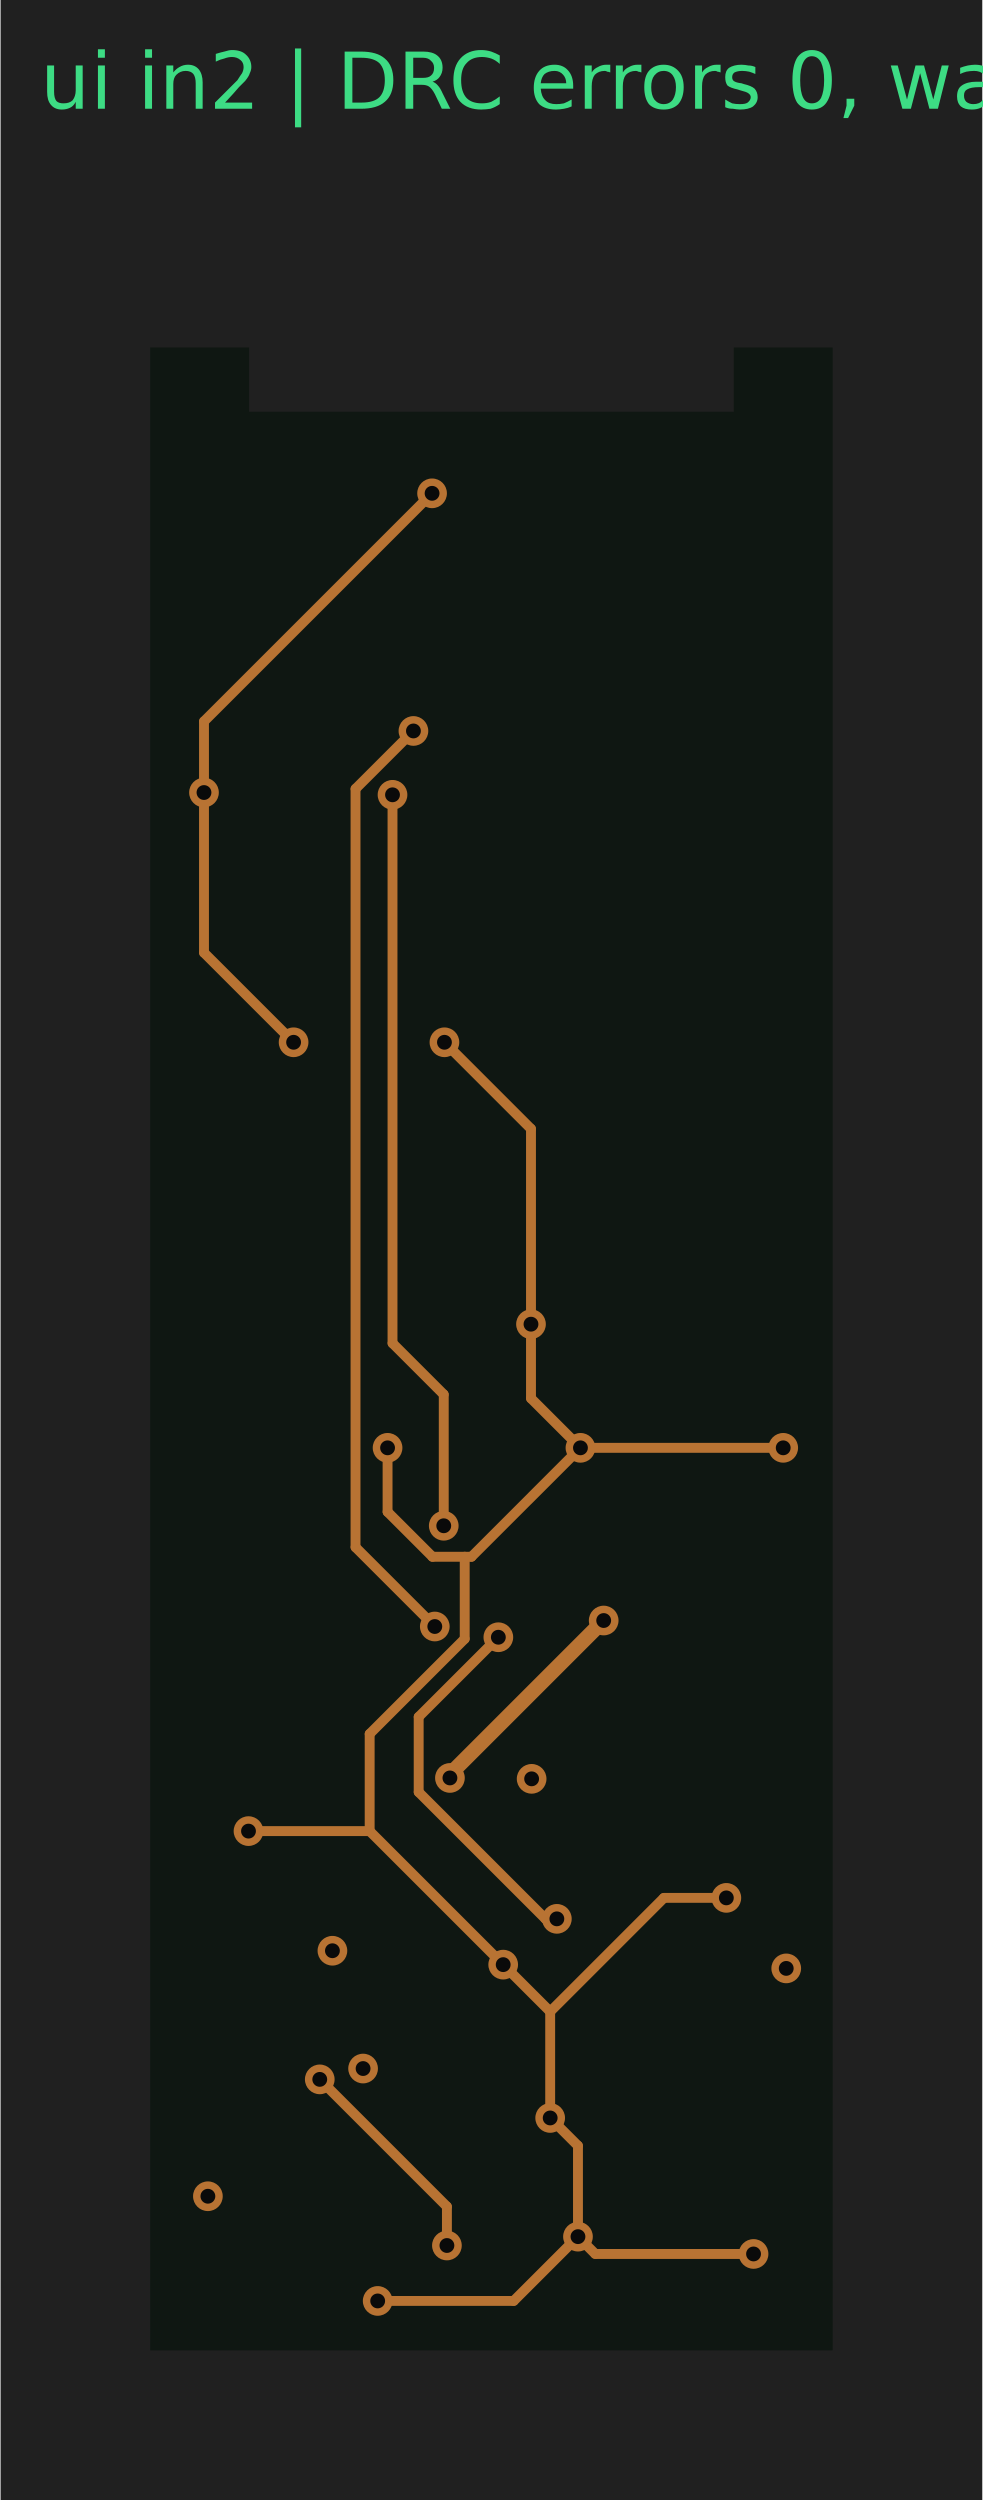
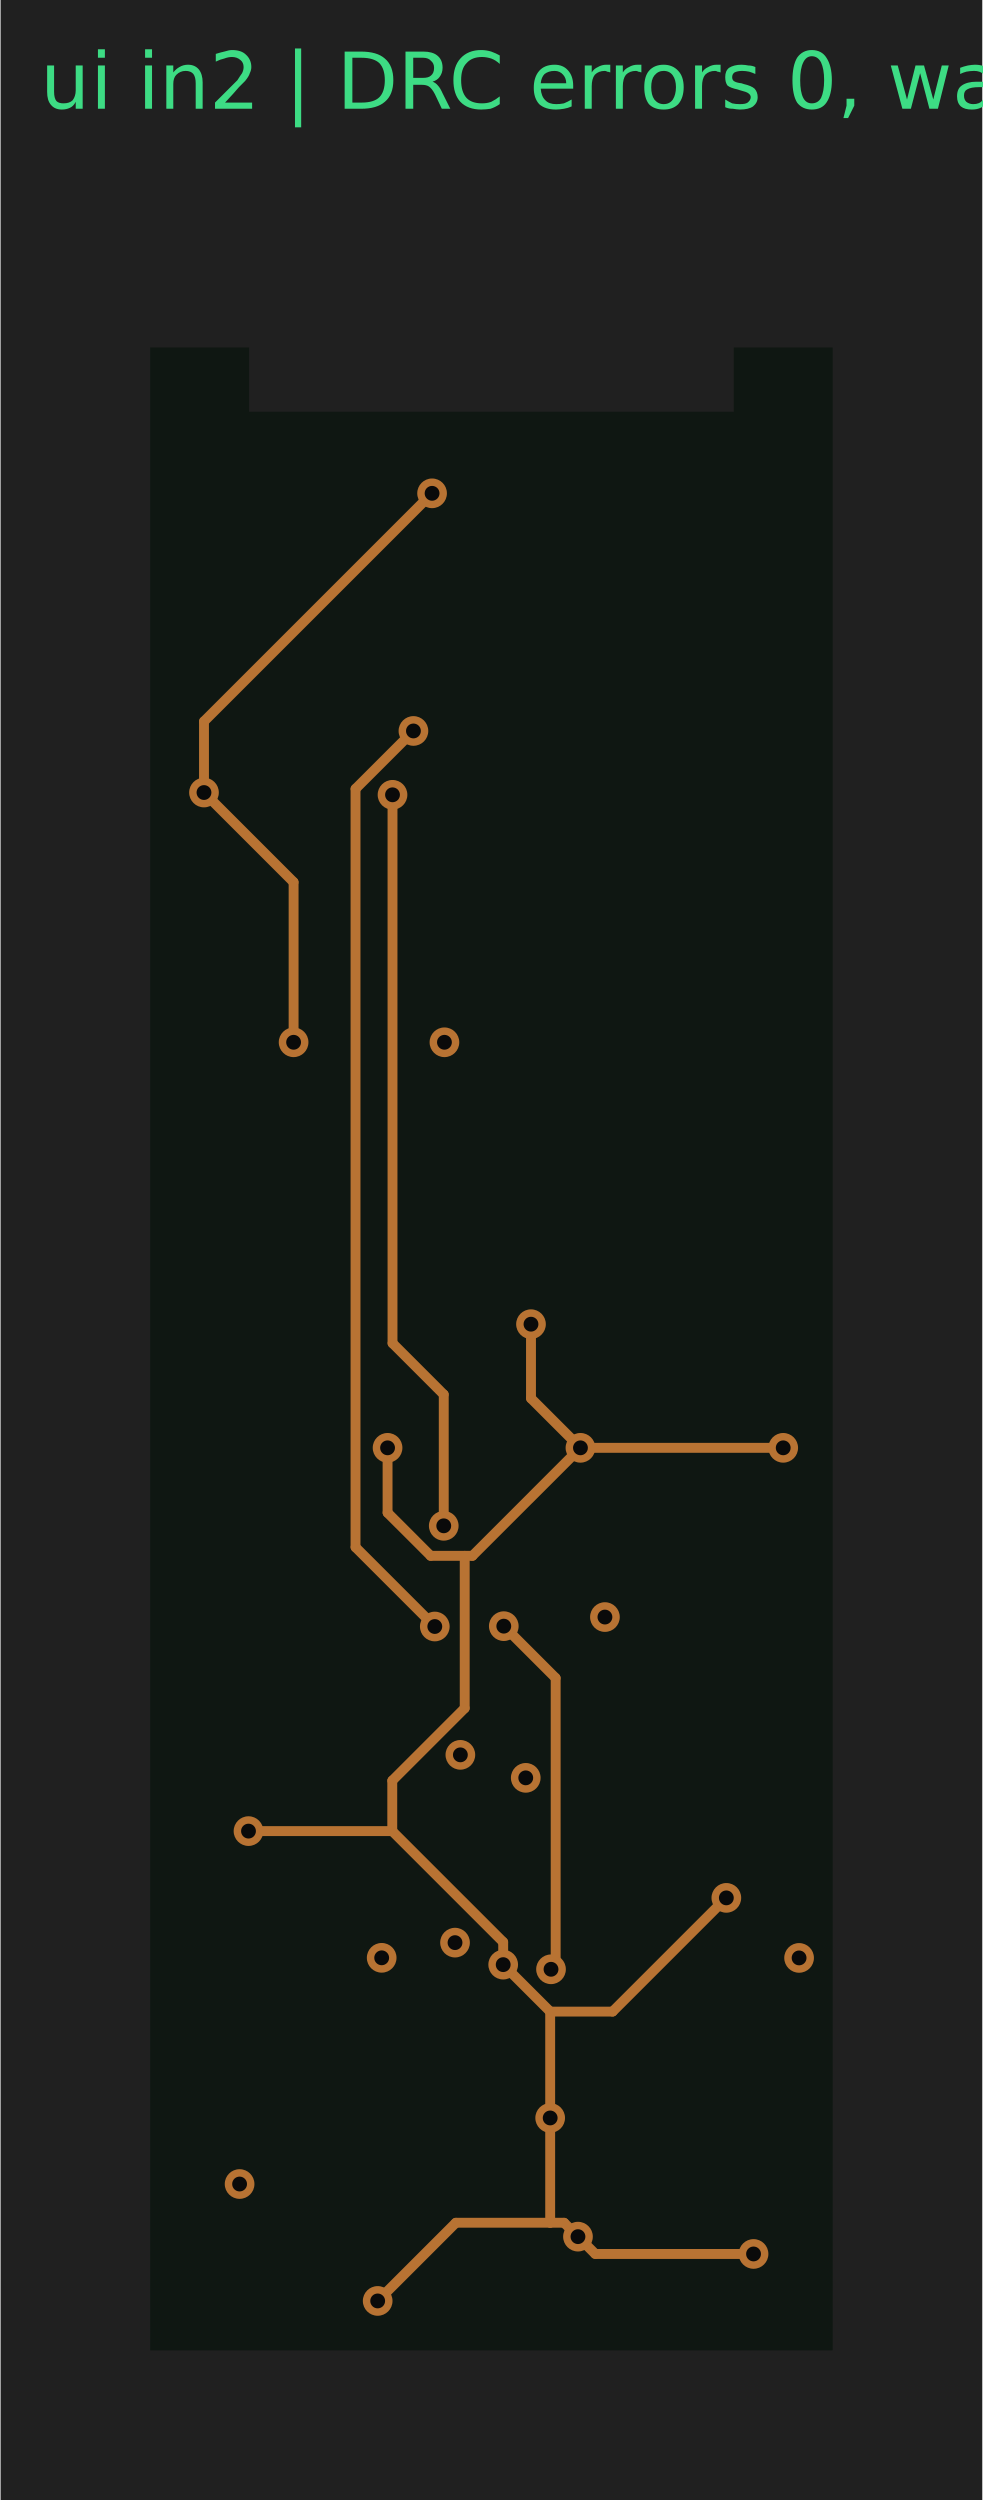
<svg xmlns="http://www.w3.org/2000/svg" width="44.7mm" height="113.7mm" viewBox="0 0 19.850 50.550">
  <rect width="100%" height="100%" fill="#202020" />
  <path d="M 5.025 8.325 L 14.825 8.325 L 14.825 7.025 L 16.825 7.025 L 16.825 47.525 L 3.025 47.525 L 3.025 7.025 L 5.025 7.025 Z" fill="#0f1712" fill-opacity="1.00" fill-rule="evenodd" />
-   <path d="M 10.395 46.427 L 10.431 46.442 L 10.458 46.469 L 10.473 46.505 L 10.473 46.545 L 10.458 46.581 L 10.431 46.608 L 10.395 46.623 L 10.375 46.625 L 7.625 46.625 L 7.605 46.623 L 7.569 46.608 L 7.542 46.581 L 7.527 46.545 L 7.527 46.505 L 7.542 46.469 L 7.569 46.442 L 7.605 46.427 L 7.625 46.425 L 10.375 46.425 Z" fill="#b87333" fill-opacity="1.00" fill-rule="evenodd" />
+   <path d="M 9.483 34.560 L 9.468 34.596 L 9.440 34.623 L 9.404 34.638 L 9.365 34.638 L 9.329 34.623 L 9.301 34.596 L 9.286 34.560 L 9.285 34.540 L 9.285 31.459 L 9.286 31.440 L 9.301 31.404 L 9.329 31.376 L 9.365 31.361 L 9.404 31.361 L 9.440 31.376 L 9.468 31.404 L 9.483 31.440 L 9.485 31.459 L 9.485 34.540 Z" fill="#b87333" fill-opacity="1.00" fill-rule="evenodd" />
+   <path d="M 10.246 39.213 L 10.261 39.249 L 10.261 39.288 L 10.246 39.324 L 10.219 39.351 L 10.183 39.366 L 10.143 39.366 L 10.107 39.351 L 10.092 39.339 L 7.849 37.096 L 7.837 37.081 L 7.822 37.045 L 7.822 37.005 L 7.837 36.969 L 7.864 36.942 L 7.900 36.927 L 7.939 36.927 L 7.975 36.942 L 7.990 36.954 L 10.234 39.198 Z" fill="#b87333" fill-opacity="1.00" fill-rule="evenodd" />
+   <path d="M 5.827 17.817 L 5.842 17.781 L 5.869 17.754 L 5.905 17.739 L 5.945 17.739 L 5.981 17.754 L 6.008 17.781 L 6.023 17.817 L 6.025 17.837 L 6.025 21.075 L 6.023 21.095 L 6.008 21.131 L 5.981 21.158 L 5.945 21.173 L 5.905 21.173 L 5.869 21.158 L 5.842 21.131 L 5.827 21.095 L 5.825 21.075 L 5.825 17.837 Z" fill="#b87333" fill-opacity="1.00" fill-rule="evenodd" />
+   <path d="M 11.015 40.655 L 11.030 40.619 L 11.057 40.592 L 11.093 40.577 L 11.133 40.577 L 11.169 40.592 L 11.196 40.619 L 11.211 40.655 L 11.213 40.675 L 11.213 42.825 L 11.211 42.845 L 11.196 42.881 L 11.169 42.908 L 11.133 42.923 L 11.093 42.923 L 11.057 42.908 L 11.030 42.881 L 11.015 42.845 L 11.013 42.825 L 11.013 40.675 Z" fill="#b87333" fill-opacity="1.00" fill-rule="evenodd" />
+   <path d="M 7.939 36.927 L 7.975 36.942 L 8.003 36.969 L 8.018 37.005 L 8.018 37.045 L 8.003 37.081 L 7.975 37.108 L 7.939 37.123 L 7.920 37.125 L 5.013 37.125 L 4.993 37.123 L 4.957 37.108 L 4.930 37.081 L 4.915 37.045 L 4.915 37.005 L 4.930 36.969 L 4.957 36.942 L 4.993 36.927 L 5.013 36.925 L 7.920 36.925 Z" fill="#b87333" fill-opacity="1.00" fill-rule="evenodd" />
+   <path d="M 12.395 40.577 L 12.431 40.592 L 12.458 40.619 L 12.473 40.655 L 12.473 40.695 L 12.458 40.731 L 12.431 40.758 L 12.395 40.773 L 12.375 40.775 L 11.113 40.775 L 11.093 40.773 L 11.057 40.758 L 11.030 40.731 L 11.015 40.695 L 11.015 40.655 L 11.030 40.619 L 11.057 40.592 L 11.093 40.577 L 11.113 40.575 L 12.375 40.575 Z" fill="#b87333" fill-opacity="1.00" fill-rule="evenodd" />
+   <path d="M 9.150 44.861 L 9.186 44.846 L 9.226 44.846 L 9.262 44.861 L 9.289 44.888 L 9.304 44.924 L 9.304 44.964 L 9.289 45.000 L 9.277 45.015 L 7.696 46.596 L 7.681 46.608 L 7.645 46.623 L 7.605 46.623 L 7.569 46.608 L 7.542 46.581 L 7.527 46.545 L 7.527 46.505 L 7.542 46.469 L 7.554 46.454 L 9.135 44.873 Z" fill="#b87333" fill-opacity="1.00" fill-rule="evenodd" />
+   <path d="M 8.669 9.892 L 8.705 9.877 L 8.745 9.877 L 8.781 9.892 L 8.808 9.919 L 8.823 9.955 L 8.823 9.995 L 8.808 10.031 L 8.796 10.046 L 4.184 14.658 L 4.169 14.670 L 4.133 14.685 L 4.093 14.685 L 4.057 14.670 L 4.030 14.643 L 4.015 14.607 L 4.015 14.567 L 4.030 14.531 L 4.042 14.516 L 8.654 9.904 Z" fill="#b87333" fill-opacity="1.00" fill-rule="evenodd" />
+   <path d="M 10.065 39.249 L 10.080 39.213 L 10.107 39.185 L 10.143 39.170 L 10.183 39.170 L 10.219 39.185 L 10.246 39.213 L 10.261 39.249 L 10.263 39.268 L 10.263 39.725 L 10.261 39.745 L 10.246 39.781 L 10.219 39.808 L 10.183 39.823 L 10.143 39.823 L 10.107 39.808 L 10.080 39.781 L 10.065 39.745 L 10.063 39.725 L 10.063 39.268 Z" fill="#b87333" fill-opacity="1.00" fill-rule="evenodd" />
+   <path d="M 11.414 44.846 L 11.450 44.861 L 11.477 44.888 L 11.492 44.924 L 11.492 44.964 L 11.477 45.000 L 11.450 45.027 L 11.414 45.042 L 11.394 45.044 L 11.113 45.044 L 11.093 45.042 L 11.057 45.027 L 11.030 45.000 L 11.015 44.964 L 11.015 44.924 L 11.030 44.888 L 11.057 44.861 L 11.093 44.846 L 11.113 44.844 L 11.394 44.844 Z" fill="#b87333" fill-opacity="1.00" fill-rule="evenodd" />
+   <path d="M 9.329 34.457 L 9.365 34.442 L 9.404 34.442 L 9.440 34.457 L 9.468 34.484 L 9.483 34.520 L 9.483 34.560 L 9.468 34.596 L 9.455 34.611 L 7.990 36.076 L 7.975 36.088 L 7.939 36.103 L 7.900 36.103 L 7.864 36.088 L 7.837 36.060 L 7.822 36.024 L 7.822 35.985 L 7.837 35.949 L 7.849 35.934 L 9.314 34.469 Z" fill="#b87333" fill-opacity="1.00" fill-rule="evenodd" />
+   <path d="M 11.015 42.805 L 11.030 42.769 L 11.057 42.742 L 11.093 42.727 L 11.133 42.727 L 11.169 42.742 L 11.196 42.769 L 11.211 42.805 L 11.213 42.825 L 11.213 44.944 L 11.211 44.964 L 11.196 45.000 L 11.169 45.027 L 11.133 45.042 L 11.093 45.042 L 11.057 45.027 L 11.030 45.000 L 11.015 44.964 L 11.013 44.944 L 11.013 42.825 Z" fill="#b87333" fill-opacity="1.00" fill-rule="evenodd" />
+   <path d="M 11.133 44.846 L 11.169 44.861 L 11.196 44.888 L 11.211 44.924 L 11.211 44.964 L 11.196 45.000 L 11.169 45.027 L 11.133 45.042 L 11.113 45.044 L 9.206 45.044 L 9.186 45.042 L 9.150 45.027 L 9.123 45.000 L 9.108 44.964 L 9.108 44.924 L 9.123 44.888 L 9.150 44.861 L 9.186 44.846 L 9.206 44.844 L 11.113 44.844 Z" fill="#b87333" fill-opacity="1.00" fill-rule="evenodd" />
+   <path d="M 11.669 29.192 L 11.705 29.177 L 11.745 29.177 L 11.781 29.192 L 11.808 29.219 L 11.823 29.255 L 11.823 29.295 L 11.808 29.331 L 11.796 29.346 L 9.611 31.530 L 9.596 31.543 L 9.560 31.558 L 9.521 31.558 L 9.485 31.543 L 9.457 31.515 L 9.442 31.479 L 9.442 31.440 L 9.457 31.404 L 9.470 31.389 L 11.654 29.204 Z" fill="#b87333" fill-opacity="1.00" fill-rule="evenodd" />
+   <path d="M 15.845 29.177 L 15.881 29.192 L 15.908 29.219 L 15.923 29.255 L 15.923 29.295 L 15.908 29.331 L 15.881 29.358 L 15.845 29.373 L 15.825 29.375 L 11.725 29.375 L 11.705 29.373 L 11.669 29.358 L 11.642 29.331 L 11.627 29.295 L 11.627 29.255 L 11.642 29.219 L 11.669 29.192 L 11.705 29.177 L 11.725 29.175 L 15.825 29.175 Z" fill="#b87333" fill-opacity="1.00" fill-rule="evenodd" />
+   <path d="M 11.758 45.169 L 11.773 45.205 L 11.773 45.245 L 11.758 45.281 L 11.731 45.308 L 11.695 45.323 L 11.655 45.323 L 11.619 45.308 L 11.604 45.296 L 11.323 45.015 L 11.311 45.000 L 11.296 44.964 L 11.296 44.924 L 11.311 44.888 L 11.338 44.861 L 11.374 44.846 L 11.414 44.846 L 11.450 44.861 L 11.465 44.873 L 11.746 45.154 Z" fill="#b87333" fill-opacity="1.00" fill-rule="evenodd" />
+   <path d="M 14.619 38.292 L 14.655 38.277 L 14.695 38.277 L 14.731 38.292 L 14.758 38.319 L 14.773 38.355 L 14.773 38.395 L 14.758 38.431 L 14.746 38.446 L 12.446 40.746 L 12.431 40.758 L 12.395 40.773 L 12.355 40.773 L 12.319 40.758 L 12.292 40.731 L 12.277 40.695 L 12.277 40.655 L 12.292 40.619 L 12.304 40.604 L 14.604 38.304 Z" fill="#b87333" fill-opacity="1.00" fill-rule="evenodd" />
+   <path d="M 8.780 31.404 L 8.795 31.440 L 8.795 31.479 L 8.780 31.515 L 8.752 31.543 L 8.716 31.558 L 8.677 31.558 L 8.641 31.543 L 8.626 31.530 L 7.754 30.659 L 7.742 30.643 L 7.727 30.607 L 7.727 30.568 L 7.742 30.532 L 7.769 30.505 L 7.805 30.490 L 7.845 30.490 L 7.881 30.505 L 7.896 30.517 L 8.767 31.389 Z" fill="#b87333" fill-opacity="1.00" fill-rule="evenodd" />
+   <path d="M 6.008 17.781 L 6.023 17.817 L 6.023 17.857 L 6.008 17.893 L 5.981 17.920 L 5.945 17.935 L 5.905 17.935 L 5.869 17.920 L 5.854 17.908 L 4.042 16.096 L 4.030 16.081 L 4.015 16.045 L 4.015 16.005 L 4.030 15.969 L 4.057 15.942 L 4.093 15.927 L 4.133 15.927 L 4.169 15.942 L 4.184 15.954 L 5.996 17.766 Z" fill="#b87333" fill-opacity="1.00" fill-rule="evenodd" />
+   <path d="M 9.404 31.361 L 9.440 31.376 L 9.468 31.404 L 9.483 31.440 L 9.483 31.479 L 9.468 31.515 L 9.440 31.543 L 9.404 31.558 L 9.384 31.559 L 8.697 31.559 L 8.677 31.558 L 8.641 31.543 L 8.614 31.515 L 8.599 31.479 L 8.599 31.440 L 8.614 31.404 L 8.641 31.376 L 8.677 31.361 L 8.697 31.359 L 9.384 31.359 Z" fill="#b87333" fill-opacity="1.00" fill-rule="evenodd" />
+   <path d="M 4.211 16.045 L 4.196 16.081 L 4.169 16.108 L 4.133 16.123 L 4.093 16.123 L 4.057 16.108 L 4.030 16.081 L 4.015 16.045 L 4.013 16.025 L 4.013 14.587 L 4.015 14.567 L 4.030 14.531 L 4.057 14.504 L 4.093 14.489 L 4.133 14.489 L 4.169 14.504 L 4.196 14.531 L 4.211 14.567 L 4.213 14.587 L 4.213 16.025 Z" fill="#b87333" fill-opacity="1.00" fill-rule="evenodd" />
+   <path d="M 7.923 30.607 L 7.908 30.643 L 7.881 30.671 L 7.845 30.686 L 7.805 30.686 L 7.769 30.671 L 7.742 30.643 L 7.727 30.607 L 7.725 30.588 L 7.725 29.275 L 7.727 29.255 L 7.742 29.219 L 7.769 29.192 L 7.805 29.177 L 7.845 29.177 L 7.881 29.192 L 7.908 29.219 L 7.923 29.255 L 7.925 29.275 L 7.925 30.588 Z" fill="#b87333" fill-opacity="1.00" fill-rule="evenodd" />
+   <path d="M 11.196 40.619 L 11.211 40.655 L 11.211 40.695 L 11.196 40.731 L 11.169 40.758 L 11.133 40.773 L 11.093 40.773 L 11.057 40.758 L 11.042 40.746 L 10.092 39.796 L 10.080 39.781 L 10.065 39.745 L 10.065 39.705 L 10.080 39.669 L 10.107 39.642 L 10.143 39.627 L 10.183 39.627 L 10.219 39.642 L 10.234 39.654 L 11.184 40.604 Z" fill="#b87333" fill-opacity="1.00" fill-rule="evenodd" />
+   <path d="M 15.245 45.477 L 15.281 45.492 L 15.308 45.519 L 15.323 45.555 L 15.323 45.595 L 15.308 45.631 L 15.281 45.658 L 15.245 45.673 L 15.225 45.675 L 12.025 45.675 L 12.005 45.673 L 11.969 45.658 L 11.942 45.631 L 11.927 45.595 L 11.927 45.555 L 11.942 45.519 L 11.969 45.492 L 12.005 45.477 L 12.025 45.475 L 15.225 45.475 Z" fill="#b87333" fill-opacity="1.00" fill-rule="evenodd" />
+   <path d="M 10.627 26.755 L 10.642 26.719 L 10.669 26.692 L 10.705 26.677 L 10.745 26.677 L 10.781 26.692 L 10.808 26.719 L 10.823 26.755 L 10.825 26.775 L 10.825 28.275 L 10.823 28.295 L 10.808 28.331 L 10.781 28.358 L 10.745 28.373 L 10.705 28.373 L 10.669 28.358 L 10.642 28.331 L 10.627 28.295 L 10.625 28.275 L 10.625 26.775 Z" fill="#b87333" fill-opacity="1.00" fill-rule="evenodd" />
  <path d="M 11.808 29.219 L 11.823 29.255 L 11.823 29.295 L 11.808 29.331 L 11.781 29.358 L 11.745 29.373 L 11.705 29.373 L 11.669 29.358 L 11.654 29.346 L 10.654 28.346 L 10.642 28.331 L 10.627 28.295 L 10.627 28.255 L 10.642 28.219 L 10.669 28.192 L 10.705 28.177 L 10.745 28.177 L 10.781 28.192 L 10.796 28.204 L 11.796 29.204 Z" fill="#b87333" fill-opacity="1.00" fill-rule="evenodd" />
-   <path d="M 10.823 26.795 L 10.808 26.831 L 10.781 26.858 L 10.745 26.873 L 10.705 26.873 L 10.669 26.858 L 10.642 26.831 L 10.627 26.795 L 10.625 26.775 L 10.625 22.825 L 10.627 22.805 L 10.642 22.769 L 10.669 22.742 L 10.705 22.727 L 10.745 22.727 L 10.781 22.742 L 10.808 22.769 L 10.823 22.805 L 10.825 22.825 L 10.825 26.775 Z" fill="#b87333" fill-opacity="1.00" fill-rule="evenodd" />
-   <path d="M 11.619 45.142 L 11.655 45.127 L 11.695 45.127 L 11.731 45.142 L 11.758 45.169 L 11.773 45.205 L 11.773 45.245 L 11.758 45.281 L 11.746 45.296 L 10.446 46.596 L 10.431 46.608 L 10.395 46.623 L 10.355 46.623 L 10.319 46.608 L 10.292 46.581 L 10.277 46.545 L 10.277 46.505 L 10.292 46.469 L 10.304 46.454 L 11.604 45.154 Z" fill="#b87333" fill-opacity="1.00" fill-rule="evenodd" />
-   <path d="M 7.923 30.590 L 7.908 30.626 L 7.881 30.654 L 7.845 30.669 L 7.805 30.669 L 7.769 30.654 L 7.742 30.626 L 7.727 30.590 L 7.725 30.570 L 7.725 29.275 L 7.727 29.255 L 7.742 29.219 L 7.769 29.192 L 7.805 29.177 L 7.845 29.177 L 7.881 29.192 L 7.908 29.219 L 7.923 29.255 L 7.925 29.275 L 7.925 30.570 Z" fill="#b87333" fill-opacity="1.00" fill-rule="evenodd" />
-   <path d="M 15.845 29.177 L 15.881 29.192 L 15.908 29.219 L 15.923 29.255 L 15.923 29.295 L 15.908 29.331 L 15.881 29.358 L 15.845 29.373 L 15.825 29.375 L 11.725 29.375 L 11.705 29.373 L 11.669 29.358 L 11.642 29.331 L 11.627 29.295 L 11.627 29.255 L 11.642 29.219 L 11.669 29.192 L 11.705 29.177 L 11.725 29.175 L 15.825 29.175 Z" fill="#b87333" fill-opacity="1.00" fill-rule="evenodd" />
-   <path d="M 10.808 22.769 L 10.823 22.805 L 10.823 22.845 L 10.808 22.881 L 10.781 22.908 L 10.745 22.923 L 10.705 22.923 L 10.669 22.908 L 10.654 22.896 L 8.904 21.146 L 8.892 21.131 L 8.877 21.095 L 8.877 21.055 L 8.892 21.019 L 8.919 20.992 L 8.955 20.977 L 8.995 20.977 L 9.031 20.992 L 9.046 21.004 L 10.796 22.754 Z" fill="#b87333" fill-opacity="1.00" fill-rule="evenodd" />
-   <path d="M 7.483 36.927 L 7.519 36.942 L 7.546 36.969 L 7.561 37.005 L 7.561 37.045 L 7.546 37.081 L 7.519 37.108 L 7.483 37.123 L 7.463 37.125 L 5.013 37.125 L 4.993 37.123 L 4.957 37.108 L 4.930 37.081 L 4.915 37.045 L 4.915 37.005 L 4.930 36.969 L 4.957 36.942 L 4.993 36.927 L 5.013 36.925 L 7.463 36.925 Z" fill="#b87333" fill-opacity="1.00" fill-rule="evenodd" />
-   <path d="M 7.365 35.040 L 7.380 35.004 L 7.407 34.977 L 7.443 34.962 L 7.483 34.962 L 7.519 34.977 L 7.546 35.004 L 7.561 35.040 L 7.563 35.060 L 7.563 37.025 L 7.561 37.045 L 7.546 37.081 L 7.519 37.108 L 7.483 37.123 L 7.443 37.123 L 7.407 37.108 L 7.380 37.081 L 7.365 37.045 L 7.363 37.025 L 7.363 35.060 Z" fill="#b87333" fill-opacity="1.00" fill-rule="evenodd" />
-   <path d="M 11.211 42.845 L 11.196 42.881 L 11.169 42.908 L 11.133 42.923 L 11.093 42.923 L 11.057 42.908 L 11.030 42.881 L 11.015 42.845 L 11.013 42.825 L 11.013 40.675 L 11.015 40.655 L 11.030 40.619 L 11.057 40.592 L 11.093 40.577 L 11.133 40.577 L 11.169 40.592 L 11.196 40.619 L 11.211 40.655 L 11.213 40.675 L 11.213 42.825 Z" fill="#b87333" fill-opacity="1.00" fill-rule="evenodd" />
-   <path d="M 13.357 38.292 L 13.393 38.277 L 13.433 38.277 L 13.469 38.292 L 13.496 38.319 L 13.511 38.355 L 13.511 38.395 L 13.496 38.431 L 13.484 38.446 L 11.184 40.746 L 11.169 40.758 L 11.133 40.773 L 11.093 40.773 L 11.057 40.758 L 11.030 40.731 L 11.015 40.695 L 11.015 40.655 L 11.030 40.619 L 11.042 40.604 L 13.342 38.304 Z" fill="#b87333" fill-opacity="1.00" fill-rule="evenodd" />
-   <path d="M 10.246 39.669 L 10.261 39.705 L 10.261 39.745 L 10.246 39.781 L 10.219 39.808 L 10.183 39.823 L 10.143 39.823 L 10.107 39.808 L 10.092 39.796 L 7.392 37.096 L 7.380 37.081 L 7.365 37.045 L 7.365 37.005 L 7.380 36.969 L 7.407 36.942 L 7.443 36.927 L 7.483 36.927 L 7.519 36.942 L 7.534 36.954 L 10.234 39.654 Z" fill="#b87333" fill-opacity="1.00" fill-rule="evenodd" />
-   <path d="M 9.404 31.380 L 9.440 31.395 L 9.468 31.423 L 9.483 31.459 L 9.483 31.498 L 9.468 31.534 L 9.440 31.562 L 9.404 31.577 L 9.384 31.578 L 8.733 31.578 L 8.713 31.577 L 8.677 31.562 L 8.650 31.534 L 8.635 31.498 L 8.635 31.459 L 8.650 31.423 L 8.677 31.395 L 8.713 31.380 L 8.733 31.378 L 9.384 31.378 Z" fill="#b87333" fill-opacity="1.00" fill-rule="evenodd" />
-   <path d="M 11.758 43.331 L 11.773 43.367 L 11.773 43.407 L 11.758 43.443 L 11.731 43.470 L 11.695 43.485 L 11.655 43.485 L 11.619 43.470 L 11.604 43.458 L 11.042 42.896 L 11.030 42.881 L 11.015 42.845 L 11.015 42.805 L 11.030 42.769 L 11.057 42.742 L 11.093 42.727 L 11.133 42.727 L 11.169 42.742 L 11.184 42.754 L 11.746 43.316 Z" fill="#b87333" fill-opacity="1.00" fill-rule="evenodd" />
  <path d="M 12.108 45.519 L 12.123 45.555 L 12.123 45.595 L 12.108 45.631 L 12.081 45.658 L 12.045 45.673 L 12.005 45.673 L 11.969 45.658 L 11.954 45.646 L 11.604 45.296 L 11.592 45.281 L 11.577 45.245 L 11.577 45.205 L 11.592 45.169 L 11.619 45.142 L 11.655 45.127 L 11.695 45.127 L 11.731 45.142 L 11.746 45.154 L 12.096 45.504 Z" fill="#b87333" fill-opacity="1.00" fill-rule="evenodd" />
-   <path d="M 11.773 45.245 L 11.758 45.281 L 11.731 45.308 L 11.695 45.323 L 11.655 45.323 L 11.619 45.308 L 11.592 45.281 L 11.577 45.245 L 11.575 45.225 L 11.575 43.387 L 11.577 43.367 L 11.592 43.331 L 11.619 43.304 L 11.655 43.289 L 11.695 43.289 L 11.731 43.304 L 11.758 43.331 L 11.773 43.367 L 11.775 43.387 L 11.775 45.225 Z" fill="#b87333" fill-opacity="1.00" fill-rule="evenodd" />
-   <path d="M 15.245 45.477 L 15.281 45.492 L 15.308 45.519 L 15.323 45.555 L 15.323 45.595 L 15.308 45.631 L 15.281 45.658 L 15.245 45.673 L 15.225 45.675 L 12.025 45.675 L 12.005 45.673 L 11.969 45.658 L 11.942 45.631 L 11.927 45.595 L 11.927 45.555 L 11.942 45.519 L 11.969 45.492 L 12.005 45.477 L 12.025 45.475 L 15.225 45.475 Z" fill="#b87333" fill-opacity="1.00" fill-rule="evenodd" />
-   <path d="M 11.196 40.619 L 11.211 40.655 L 11.211 40.695 L 11.196 40.731 L 11.169 40.758 L 11.133 40.773 L 11.093 40.773 L 11.057 40.758 L 11.042 40.746 L 10.092 39.796 L 10.080 39.781 L 10.065 39.745 L 10.065 39.705 L 10.080 39.669 L 10.107 39.642 L 10.143 39.627 L 10.183 39.627 L 10.219 39.642 L 10.234 39.654 L 11.184 40.604 Z" fill="#b87333" fill-opacity="1.00" fill-rule="evenodd" />
-   <path d="M 6.008 21.019 L 6.023 21.055 L 6.023 21.095 L 6.008 21.131 L 5.981 21.158 L 5.945 21.173 L 5.905 21.173 L 5.869 21.158 L 5.854 21.146 L 4.042 19.334 L 4.030 19.319 L 4.015 19.283 L 4.015 19.243 L 4.030 19.207 L 4.057 19.180 L 4.093 19.165 L 4.133 19.165 L 4.169 19.180 L 4.184 19.192 L 5.996 21.004 Z" fill="#b87333" fill-opacity="1.00" fill-rule="evenodd" />
-   <path d="M 11.669 29.192 L 11.705 29.177 L 11.745 29.177 L 11.781 29.192 L 11.808 29.219 L 11.823 29.255 L 11.823 29.295 L 11.808 29.331 L 11.796 29.346 L 9.592 31.549 L 9.577 31.562 L 9.541 31.577 L 9.502 31.577 L 9.466 31.562 L 9.438 31.534 L 9.423 31.498 L 9.423 31.459 L 9.438 31.423 L 9.451 31.408 L 11.654 29.204 Z" fill="#b87333" fill-opacity="1.00" fill-rule="evenodd" />
-   <path d="M 9.286 31.459 L 9.301 31.423 L 9.329 31.395 L 9.365 31.380 L 9.404 31.380 L 9.440 31.395 L 9.468 31.423 L 9.483 31.459 L 9.485 31.478 L 9.485 33.138 L 9.483 33.158 L 9.468 33.194 L 9.440 33.221 L 9.404 33.236 L 9.365 33.236 L 9.329 33.221 L 9.301 33.194 L 9.286 33.158 L 9.285 33.138 L 9.285 31.478 Z" fill="#b87333" fill-opacity="1.00" fill-rule="evenodd" />
-   <path d="M 10.627 26.755 L 10.642 26.719 L 10.669 26.692 L 10.705 26.677 L 10.745 26.677 L 10.781 26.692 L 10.808 26.719 L 10.823 26.755 L 10.825 26.775 L 10.825 28.275 L 10.823 28.295 L 10.808 28.331 L 10.781 28.358 L 10.745 28.373 L 10.705 28.373 L 10.669 28.358 L 10.642 28.331 L 10.627 28.295 L 10.625 28.275 L 10.625 26.775 Z" fill="#b87333" fill-opacity="1.00" fill-rule="evenodd" />
-   <path d="M 4.211 16.045 L 4.196 16.081 L 4.169 16.108 L 4.133 16.123 L 4.093 16.123 L 4.057 16.108 L 4.030 16.081 L 4.015 16.045 L 4.013 16.025 L 4.013 14.587 L 4.015 14.567 L 4.030 14.531 L 4.057 14.504 L 4.093 14.489 L 4.133 14.489 L 4.169 14.504 L 4.196 14.531 L 4.211 14.567 L 4.213 14.587 L 4.213 16.025 Z" fill="#b87333" fill-opacity="1.00" fill-rule="evenodd" />
-   <path d="M 14.695 38.277 L 14.731 38.292 L 14.758 38.319 L 14.773 38.355 L 14.773 38.395 L 14.758 38.431 L 14.731 38.458 L 14.695 38.473 L 14.675 38.475 L 13.413 38.475 L 13.393 38.473 L 13.357 38.458 L 13.330 38.431 L 13.315 38.395 L 13.315 38.355 L 13.330 38.319 L 13.357 38.292 L 13.393 38.277 L 13.413 38.275 L 14.675 38.275 Z" fill="#b87333" fill-opacity="1.00" fill-rule="evenodd" />
-   <path d="M 4.015 16.005 L 4.030 15.969 L 4.057 15.942 L 4.093 15.927 L 4.133 15.927 L 4.169 15.942 L 4.196 15.969 L 4.211 16.005 L 4.213 16.025 L 4.213 19.263 L 4.211 19.283 L 4.196 19.319 L 4.169 19.346 L 4.133 19.361 L 4.093 19.361 L 4.057 19.346 L 4.030 19.319 L 4.015 19.283 L 4.013 19.263 L 4.013 16.025 Z" fill="#b87333" fill-opacity="1.00" fill-rule="evenodd" />
-   <path d="M 9.329 33.055 L 9.365 33.040 L 9.404 33.040 L 9.440 33.055 L 9.468 33.083 L 9.483 33.119 L 9.483 33.158 L 9.468 33.194 L 9.455 33.209 L 7.534 35.130 L 7.519 35.143 L 7.483 35.158 L 7.443 35.158 L 7.407 35.143 L 7.380 35.115 L 7.365 35.079 L 7.365 35.040 L 7.380 35.004 L 7.392 34.989 L 9.314 33.067 Z" fill="#b87333" fill-opacity="1.00" fill-rule="evenodd" />
-   <path d="M 8.669 9.892 L 8.705 9.877 L 8.745 9.877 L 8.781 9.892 L 8.808 9.919 L 8.823 9.955 L 8.823 9.995 L 8.808 10.031 L 8.796 10.046 L 4.184 14.658 L 4.169 14.670 L 4.133 14.685 L 4.093 14.685 L 4.057 14.670 L 4.030 14.643 L 4.015 14.607 L 4.015 14.567 L 4.030 14.531 L 4.042 14.516 L 8.654 9.904 Z" fill="#b87333" fill-opacity="1.00" fill-rule="evenodd" />
-   <path d="M 8.816 31.423 L 8.831 31.459 L 8.831 31.498 L 8.816 31.534 L 8.789 31.562 L 8.753 31.577 L 8.713 31.577 L 8.677 31.562 L 8.662 31.549 L 7.754 30.641 L 7.742 30.626 L 7.727 30.590 L 7.727 30.551 L 7.742 30.515 L 7.769 30.487 L 7.805 30.472 L 7.845 30.472 L 7.881 30.487 L 7.896 30.500 L 8.804 31.408 Z" fill="#b87333" fill-opacity="1.00" fill-rule="evenodd" />
-   <path d="M 9.541 31.380 L 9.577 31.395 L 9.605 31.423 L 9.620 31.459 L 9.620 31.498 L 9.605 31.534 L 9.577 31.562 L 9.541 31.577 L 9.521 31.578 L 9.384 31.578 L 9.365 31.577 L 9.329 31.562 L 9.301 31.534 L 9.286 31.498 L 9.286 31.459 L 9.301 31.423 L 9.329 31.395 L 9.365 31.380 L 9.384 31.378 L 9.521 31.378 Z" fill="#b87333" fill-opacity="1.00" fill-rule="evenodd" />
-   <path d="M 12.112 32.642 L 12.166 32.620 L 12.224 32.620 L 12.278 32.642 L 12.320 32.684 L 12.342 32.738 L 12.342 32.796 L 12.320 32.850 L 12.301 32.873 L 9.192 35.982 L 9.169 36.001 L 9.115 36.024 L 9.056 36.024 L 9.002 36.001 L 8.961 35.960 L 8.938 35.906 L 8.938 35.847 L 8.961 35.793 L 8.980 35.770 L 12.089 32.661 Z" fill="#b87333" fill-opacity="1.00" fill-rule="evenodd" />
-   <path d="M 9.233 35.979 L 9.210 36.033 L 9.169 36.075 L 9.115 36.097 L 9.056 36.097 L 9.002 36.075 L 8.961 36.033 L 8.938 35.979 L 8.936 35.950 L 8.936 35.876 L 8.938 35.847 L 8.961 35.793 L 9.002 35.752 L 9.056 35.729 L 9.115 35.729 L 9.169 35.752 L 9.210 35.793 L 9.233 35.847 L 9.236 35.876 L 9.236 35.950 Z" fill="#b87333" fill-opacity="1.00" fill-rule="evenodd" />
-   <path d="M 9.108 44.561 L 9.123 44.597 L 9.123 44.636 L 9.108 44.672 L 9.081 44.700 L 9.045 44.715 L 9.005 44.715 L 8.969 44.700 L 8.954 44.687 L 6.383 42.116 L 6.371 42.101 L 6.356 42.065 L 6.356 42.026 L 6.371 41.990 L 6.398 41.962 L 6.434 41.947 L 6.474 41.947 L 6.510 41.962 L 6.525 41.975 L 9.096 44.546 Z" fill="#b87333" fill-opacity="1.00" fill-rule="evenodd" />
-   <path d="M 8.927 44.597 L 8.942 44.561 L 8.969 44.533 L 9.005 44.518 L 9.045 44.518 L 9.081 44.533 L 9.108 44.561 L 9.123 44.597 L 9.125 44.617 L 9.125 45.404 L 9.123 45.424 L 9.108 45.460 L 9.081 45.487 L 9.045 45.502 L 9.005 45.502 L 8.969 45.487 L 8.942 45.460 L 8.927 45.424 L 8.925 45.404 L 8.925 44.617 Z" fill="#b87333" fill-opacity="1.00" fill-rule="evenodd" />
+   <path d="M 9.560 31.361 L 9.596 31.376 L 9.624 31.404 L 9.639 31.440 L 9.639 31.479 L 9.624 31.515 L 9.596 31.543 L 9.560 31.558 L 9.541 31.559 L 9.384 31.559 L 9.365 31.558 L 9.329 31.543 L 9.301 31.515 L 9.286 31.479 L 9.286 31.440 L 9.301 31.404 L 9.329 31.376 L 9.365 31.361 L 9.384 31.359 L 9.541 31.359 Z" fill="#b87333" fill-opacity="1.00" fill-rule="evenodd" />
+   <path d="M 8.018 37.045 L 8.003 37.081 L 7.975 37.108 L 7.939 37.123 L 7.900 37.123 L 7.864 37.108 L 7.837 37.081 L 7.822 37.045 L 7.820 37.025 L 7.820 36.005 L 7.822 35.985 L 7.837 35.949 L 7.864 35.922 L 7.900 35.907 L 7.939 35.907 L 7.975 35.922 L 8.003 35.949 L 8.018 35.985 L 8.020 36.005 L 8.020 37.025 Z" fill="#b87333" fill-opacity="1.00" fill-rule="evenodd" />
+   <path d="M 11.322 39.745 L 11.307 39.781 L 11.279 39.809 L 11.243 39.824 L 11.204 39.824 L 11.168 39.809 L 11.141 39.781 L 11.126 39.745 L 11.124 39.726 L 11.124 33.929 L 11.126 33.910 L 11.141 33.874 L 11.168 33.846 L 11.204 33.831 L 11.243 33.831 L 11.279 33.846 L 11.307 33.874 L 11.322 33.910 L 11.324 33.929 L 11.324 39.726 Z" fill="#b87333" fill-opacity="1.00" fill-rule="evenodd" />
+   <path d="M 11.307 33.874 L 11.322 33.910 L 11.322 33.949 L 11.307 33.985 L 11.279 34.013 L 11.243 34.027 L 11.204 34.027 L 11.168 34.013 L 11.153 34.000 L 10.104 32.951 L 10.092 32.936 L 10.077 32.900 L 10.077 32.861 L 10.092 32.825 L 10.119 32.798 L 10.155 32.783 L 10.195 32.783 L 10.231 32.798 L 10.246 32.810 L 11.294 33.859 Z" fill="#b87333" fill-opacity="1.00" fill-rule="evenodd" />
+   <path d="M 11.168 39.643 L 11.204 39.628 L 11.243 39.628 L 11.279 39.643 L 11.307 39.670 L 11.322 39.706 L 11.322 39.745 L 11.307 39.781 L 11.294 39.796 L 11.201 39.890 L 11.186 39.902 L 11.150 39.917 L 11.111 39.917 L 11.075 39.902 L 11.047 39.875 L 11.032 39.839 L 11.032 39.800 L 11.047 39.764 L 11.060 39.748 L 11.153 39.655 Z" fill="#b87333" fill-opacity="1.00" fill-rule="evenodd" />
+   <path d="M 7.079 15.931 L 7.094 15.895 L 7.121 15.867 L 7.157 15.852 L 7.196 15.852 L 7.232 15.867 L 7.260 15.895 L 7.275 15.931 L 7.277 15.950 L 7.277 31.285 L 7.275 31.304 L 7.260 31.340 L 7.232 31.368 L 7.196 31.383 L 7.157 31.383 L 7.121 31.368 L 7.094 31.340 L 7.079 31.304 L 7.077 31.285 L 7.077 15.950 Z" fill="#b87333" fill-opacity="1.00" fill-rule="evenodd" />
+   <path d="M 8.292 14.697 L 8.328 14.682 L 8.367 14.682 L 8.403 14.697 L 8.431 14.724 L 8.446 14.760 L 8.446 14.799 L 8.431 14.835 L 8.418 14.851 L 7.248 16.021 L 7.232 16.034 L 7.196 16.049 L 7.157 16.049 L 7.121 16.034 L 7.094 16.006 L 7.079 15.970 L 7.079 15.931 L 7.094 15.895 L 7.106 15.880 L 8.277 14.709 Z" fill="#b87333" fill-opacity="1.00" fill-rule="evenodd" />
  <path d="M 8.863 32.832 L 8.878 32.868 L 8.878 32.907 L 8.863 32.943 L 8.835 32.971 L 8.799 32.986 L 8.760 32.986 L 8.724 32.971 L 8.709 32.958 L 7.106 31.356 L 7.094 31.340 L 7.079 31.304 L 7.079 31.265 L 7.094 31.229 L 7.121 31.202 L 7.157 31.187 L 7.196 31.187 L 7.232 31.202 L 7.248 31.214 L 8.851 32.817 Z" fill="#b87333" fill-opacity="1.00" fill-rule="evenodd" />
-   <path d="M 8.292 14.697 L 8.328 14.682 L 8.367 14.682 L 8.403 14.697 L 8.431 14.724 L 8.446 14.760 L 8.446 14.799 L 8.431 14.835 L 8.418 14.851 L 7.248 16.021 L 7.232 16.034 L 7.196 16.049 L 7.157 16.049 L 7.121 16.034 L 7.094 16.006 L 7.079 15.970 L 7.079 15.931 L 7.094 15.895 L 7.106 15.880 L 8.277 14.709 Z" fill="#b87333" fill-opacity="1.00" fill-rule="evenodd" />
-   <path d="M 7.079 15.931 L 7.094 15.895 L 7.121 15.867 L 7.157 15.852 L 7.196 15.852 L 7.232 15.867 L 7.260 15.895 L 7.275 15.931 L 7.277 15.950 L 7.277 31.285 L 7.275 31.304 L 7.260 31.340 L 7.232 31.368 L 7.196 31.383 L 7.157 31.383 L 7.121 31.368 L 7.094 31.340 L 7.079 31.304 L 7.077 31.285 L 7.077 15.950 Z" fill="#b87333" fill-opacity="1.00" fill-rule="evenodd" />
+   <path d="M 8.863 28.176 L 8.878 28.140 L 8.905 28.113 L 8.941 28.098 L 8.980 28.098 L 9.016 28.113 L 9.044 28.140 L 9.059 28.176 L 9.061 28.196 L 9.061 30.852 L 9.059 30.871 L 9.044 30.907 L 9.016 30.935 L 8.980 30.950 L 8.941 30.950 L 8.905 30.935 L 8.878 30.907 L 8.863 30.871 L 8.861 30.852 L 8.861 28.196 Z" fill="#b87333" fill-opacity="1.00" fill-rule="evenodd" />
+   <path d="M 9.044 28.140 L 9.059 28.176 L 9.059 28.215 L 9.044 28.251 L 9.016 28.279 L 8.980 28.294 L 8.941 28.294 L 8.905 28.279 L 8.890 28.267 L 7.854 27.231 L 7.842 27.216 L 7.827 27.180 L 7.827 27.141 L 7.842 27.105 L 7.869 27.077 L 7.905 27.062 L 7.945 27.062 L 7.981 27.077 L 7.996 27.089 L 9.031 28.125 Z" fill="#b87333" fill-opacity="1.00" fill-rule="evenodd" />
  <path d="M 7.827 16.051 L 7.842 16.015 L 7.869 15.988 L 7.905 15.973 L 7.945 15.973 L 7.981 15.988 L 8.008 16.015 L 8.023 16.051 L 8.025 16.071 L 8.025 27.160 L 8.023 27.180 L 8.008 27.216 L 7.981 27.243 L 7.945 27.258 L 7.905 27.258 L 7.869 27.243 L 7.842 27.216 L 7.827 27.180 L 7.825 27.160 L 7.825 16.071 Z" fill="#b87333" fill-opacity="1.00" fill-rule="evenodd" />
-   <path d="M 9.044 28.141 L 9.059 28.177 L 9.059 28.216 L 9.044 28.252 L 9.017 28.279 L 8.981 28.294 L 8.941 28.294 L 8.905 28.279 L 8.890 28.267 L 7.854 27.231 L 7.842 27.216 L 7.827 27.180 L 7.827 27.141 L 7.842 27.105 L 7.869 27.077 L 7.905 27.062 L 7.945 27.062 L 7.981 27.077 L 7.996 27.089 L 9.032 28.125 Z" fill="#b87333" fill-opacity="1.00" fill-rule="evenodd" />
-   <path d="M 8.863 28.177 L 8.878 28.141 L 8.905 28.113 L 8.941 28.098 L 8.981 28.098 L 9.017 28.113 L 9.044 28.141 L 9.059 28.177 L 9.061 28.196 L 9.061 30.851 L 9.059 30.871 L 9.044 30.907 L 9.017 30.935 L 8.981 30.949 L 8.941 30.949 L 8.905 30.935 L 8.878 30.907 L 8.863 30.871 L 8.861 30.851 L 8.861 28.196 Z" fill="#b87333" fill-opacity="1.00" fill-rule="evenodd" />
-   <path d="M 8.356 34.696 L 8.370 34.660 L 8.398 34.633 L 8.434 34.618 L 8.473 34.618 L 8.509 34.633 L 8.537 34.660 L 8.552 34.696 L 8.554 34.716 L 8.554 36.236 L 8.552 36.255 L 8.537 36.291 L 8.509 36.319 L 8.473 36.334 L 8.434 36.334 L 8.398 36.319 L 8.370 36.291 L 8.356 36.255 L 8.354 36.236 L 8.354 34.716 Z" fill="#b87333" fill-opacity="1.00" fill-rule="evenodd" />
-   <path d="M 11.100 38.744 L 11.115 38.780 L 11.115 38.819 L 11.100 38.855 L 11.073 38.883 L 11.037 38.897 L 10.998 38.897 L 10.962 38.883 L 10.946 38.870 L 8.383 36.307 L 8.370 36.291 L 8.356 36.255 L 8.356 36.216 L 8.370 36.180 L 8.398 36.153 L 8.434 36.138 L 8.473 36.138 L 8.509 36.153 L 8.524 36.165 L 11.088 38.729 Z" fill="#b87333" fill-opacity="1.00" fill-rule="evenodd" />
-   <path d="M 10.009 33.022 L 10.045 33.007 L 10.084 33.007 L 10.120 33.022 L 10.148 33.049 L 10.163 33.085 L 10.163 33.124 L 10.148 33.160 L 10.135 33.176 L 8.524 34.786 L 8.509 34.799 L 8.473 34.814 L 8.434 34.814 L 8.398 34.799 L 8.370 34.771 L 8.356 34.735 L 8.356 34.696 L 8.370 34.660 L 8.383 34.645 L 9.994 33.034 Z" fill="#b87333" fill-opacity="1.00" fill-rule="evenodd" />
-   <path d="M 11.268 38.701 L 11.304 38.716 L 11.331 38.744 L 11.346 38.780 L 11.346 38.819 L 11.331 38.855 L 11.304 38.883 L 11.268 38.897 L 11.248 38.899 L 11.017 38.899 L 10.998 38.897 L 10.962 38.883 L 10.934 38.855 L 10.919 38.819 L 10.919 38.780 L 10.934 38.744 L 10.962 38.716 L 10.998 38.701 L 11.017 38.699 L 11.248 38.699 Z" fill="#b87333" fill-opacity="1.00" fill-rule="evenodd" />
-   <circle cx="4.192" cy="44.408" r="0.300" fill="#b87333" stroke="none" stroke-width="0.150" />
-   <circle cx="4.192" cy="44.408" r="0.150" fill="#0a0a0a" stroke="none" stroke-width="0.150" />
-   <circle cx="7.330" cy="41.826" r="0.300" fill="#b87333" stroke="none" stroke-width="0.150" />
-   <circle cx="7.330" cy="41.826" r="0.150" fill="#0a0a0a" stroke="none" stroke-width="0.150" />
-   <circle cx="15.225" cy="45.575" r="0.300" fill="#b87333" stroke="none" stroke-width="0.150" />
-   <circle cx="15.225" cy="45.575" r="0.150" fill="#0a0a0a" stroke="none" stroke-width="0.150" />
+   <circle cx="9.189" cy="39.280" r="0.300" fill="#b87333" stroke="none" stroke-width="0.150" />
+   <circle cx="9.189" cy="39.280" r="0.150" fill="#0a0a0a" stroke="none" stroke-width="0.150" />
+   <circle cx="7.825" cy="29.275" r="0.300" fill="#b87333" stroke="none" stroke-width="0.150" />
+   <circle cx="7.825" cy="29.275" r="0.150" fill="#0a0a0a" stroke="none" stroke-width="0.150" />
+   <circle cx="15.825" cy="29.275" r="0.300" fill="#b87333" stroke="none" stroke-width="0.150" />
+   <circle cx="15.825" cy="29.275" r="0.150" fill="#0a0a0a" stroke="none" stroke-width="0.150" />
+   <circle cx="10.725" cy="26.775" r="0.300" fill="#b87333" stroke="none" stroke-width="0.150" />
+   <circle cx="10.725" cy="26.775" r="0.150" fill="#0a0a0a" stroke="none" stroke-width="0.150" />
+   <circle cx="5.925" cy="21.075" r="0.300" fill="#b87333" stroke="none" stroke-width="0.150" />
+   <circle cx="5.925" cy="21.075" r="0.150" fill="#0a0a0a" stroke="none" stroke-width="0.150" />
  <circle cx="11.675" cy="45.225" r="0.300" fill="#b87333" stroke="none" stroke-width="0.150" />
  <circle cx="11.675" cy="45.225" r="0.150" fill="#0a0a0a" stroke="none" stroke-width="0.150" />
  <circle cx="5.013" cy="37.025" r="0.300" fill="#b87333" stroke="none" stroke-width="0.150" />
  <circle cx="5.013" cy="37.025" r="0.150" fill="#0a0a0a" stroke="none" stroke-width="0.150" />
+   <circle cx="8.725" cy="9.975" r="0.300" fill="#b87333" stroke="none" stroke-width="0.150" />
+   <circle cx="8.725" cy="9.975" r="0.150" fill="#0a0a0a" stroke="none" stroke-width="0.150" />
+   <circle cx="11.725" cy="29.275" r="0.300" fill="#b87333" stroke="none" stroke-width="0.150" />
+   <circle cx="11.725" cy="29.275" r="0.150" fill="#0a0a0a" stroke="none" stroke-width="0.150" />
+   <circle cx="4.113" cy="16.025" r="0.300" fill="#b87333" stroke="none" stroke-width="0.150" />
+   <circle cx="4.113" cy="16.025" r="0.150" fill="#0a0a0a" stroke="none" stroke-width="0.150" />
+   <circle cx="8.975" cy="21.075" r="0.300" fill="#b87333" stroke="none" stroke-width="0.150" />
+   <circle cx="8.975" cy="21.075" r="0.150" fill="#0a0a0a" stroke="none" stroke-width="0.150" />
  <circle cx="10.163" cy="39.725" r="0.300" fill="#b87333" stroke="none" stroke-width="0.150" />
  <circle cx="10.163" cy="39.725" r="0.150" fill="#0a0a0a" stroke="none" stroke-width="0.150" />
+   <circle cx="7.625" cy="46.525" r="0.300" fill="#b87333" stroke="none" stroke-width="0.150" />
+   <circle cx="7.625" cy="46.525" r="0.150" fill="#0a0a0a" stroke="none" stroke-width="0.150" />
  <circle cx="14.675" cy="38.375" r="0.300" fill="#b87333" stroke="none" stroke-width="0.150" />
  <circle cx="14.675" cy="38.375" r="0.150" fill="#0a0a0a" stroke="none" stroke-width="0.150" />
-   <circle cx="8.725" cy="9.975" r="0.300" fill="#b87333" stroke="none" stroke-width="0.150" />
-   <circle cx="8.725" cy="9.975" r="0.150" fill="#0a0a0a" stroke="none" stroke-width="0.150" />
-   <circle cx="7.625" cy="46.525" r="0.300" fill="#b87333" stroke="none" stroke-width="0.150" />
-   <circle cx="7.625" cy="46.525" r="0.150" fill="#0a0a0a" stroke="none" stroke-width="0.150" />
-   <circle cx="15.825" cy="29.275" r="0.300" fill="#b87333" stroke="none" stroke-width="0.150" />
-   <circle cx="15.825" cy="29.275" r="0.150" fill="#0a0a0a" stroke="none" stroke-width="0.150" />
-   <circle cx="5.925" cy="21.075" r="0.300" fill="#b87333" stroke="none" stroke-width="0.150" />
-   <circle cx="5.925" cy="21.075" r="0.150" fill="#0a0a0a" stroke="none" stroke-width="0.150" />
  <circle cx="11.113" cy="42.825" r="0.300" fill="#b87333" stroke="none" stroke-width="0.150" />
  <circle cx="11.113" cy="42.825" r="0.150" fill="#0a0a0a" stroke="none" stroke-width="0.150" />
-   <circle cx="8.975" cy="21.075" r="0.300" fill="#b87333" stroke="none" stroke-width="0.150" />
-   <circle cx="8.975" cy="21.075" r="0.150" fill="#0a0a0a" stroke="none" stroke-width="0.150" />
-   <circle cx="4.113" cy="16.025" r="0.300" fill="#b87333" stroke="none" stroke-width="0.150" />
-   <circle cx="4.113" cy="16.025" r="0.150" fill="#0a0a0a" stroke="none" stroke-width="0.150" />
-   <circle cx="7.825" cy="29.275" r="0.300" fill="#b87333" stroke="none" stroke-width="0.150" />
-   <circle cx="7.825" cy="29.275" r="0.150" fill="#0a0a0a" stroke="none" stroke-width="0.150" />
-   <circle cx="11.725" cy="29.275" r="0.300" fill="#b87333" stroke="none" stroke-width="0.150" />
-   <circle cx="11.725" cy="29.275" r="0.150" fill="#0a0a0a" stroke="none" stroke-width="0.150" />
-   <circle cx="10.725" cy="26.775" r="0.300" fill="#b87333" stroke="none" stroke-width="0.150" />
-   <circle cx="10.725" cy="26.775" r="0.150" fill="#0a0a0a" stroke="none" stroke-width="0.150" />
-   <circle cx="9.086" cy="35.950" r="0.300" fill="#b87333" stroke="none" stroke-width="0.150" />
-   <circle cx="9.086" cy="35.950" r="0.150" fill="#0a0a0a" stroke="none" stroke-width="0.150" />
-   <circle cx="12.195" cy="32.767" r="0.300" fill="#b87333" stroke="none" stroke-width="0.150" />
-   <circle cx="12.195" cy="32.767" r="0.150" fill="#0a0a0a" stroke="none" stroke-width="0.150" />
-   <circle cx="10.738" cy="35.968" r="0.300" fill="#b87333" stroke="none" stroke-width="0.150" />
-   <circle cx="10.738" cy="35.968" r="0.150" fill="#0a0a0a" stroke="none" stroke-width="0.150" />
-   <circle cx="9.025" cy="45.404" r="0.300" fill="#b87333" stroke="none" stroke-width="0.150" />
-   <circle cx="9.025" cy="45.404" r="0.150" fill="#0a0a0a" stroke="none" stroke-width="0.150" />
-   <circle cx="6.454" cy="42.045" r="0.300" fill="#b87333" stroke="none" stroke-width="0.150" />
-   <circle cx="6.454" cy="42.045" r="0.150" fill="#0a0a0a" stroke="none" stroke-width="0.150" />
+   <circle cx="15.225" cy="45.575" r="0.300" fill="#b87333" stroke="none" stroke-width="0.150" />
+   <circle cx="15.225" cy="45.575" r="0.150" fill="#0a0a0a" stroke="none" stroke-width="0.150" />
+   <circle cx="10.619" cy="35.948" r="0.300" fill="#b87333" stroke="none" stroke-width="0.150" />
+   <circle cx="10.619" cy="35.948" r="0.150" fill="#0a0a0a" stroke="none" stroke-width="0.150" />
+   <circle cx="12.220" cy="32.697" r="0.300" fill="#b87333" stroke="none" stroke-width="0.150" />
+   <circle cx="12.220" cy="32.697" r="0.150" fill="#0a0a0a" stroke="none" stroke-width="0.150" />
+   <circle cx="9.297" cy="35.483" r="0.300" fill="#b87333" stroke="none" stroke-width="0.150" />
+   <circle cx="9.297" cy="35.483" r="0.150" fill="#0a0a0a" stroke="none" stroke-width="0.150" />
+   <circle cx="4.833" cy="44.161" r="0.300" fill="#b87333" stroke="none" stroke-width="0.150" />
+   <circle cx="4.833" cy="44.161" r="0.150" fill="#0a0a0a" stroke="none" stroke-width="0.150" />
+   <circle cx="7.706" cy="39.587" r="0.300" fill="#b87333" stroke="none" stroke-width="0.150" />
+   <circle cx="7.706" cy="39.587" r="0.150" fill="#0a0a0a" stroke="none" stroke-width="0.150" />
+   <circle cx="11.130" cy="39.819" r="0.300" fill="#b87333" stroke="none" stroke-width="0.150" />
+   <circle cx="11.130" cy="39.819" r="0.150" fill="#0a0a0a" stroke="none" stroke-width="0.150" />
+   <circle cx="10.175" cy="32.881" r="0.300" fill="#b87333" stroke="none" stroke-width="0.150" />
+   <circle cx="10.175" cy="32.881" r="0.150" fill="#0a0a0a" stroke="none" stroke-width="0.150" />
  <circle cx="8.780" cy="32.888" r="0.300" fill="#b87333" stroke="none" stroke-width="0.150" />
  <circle cx="8.780" cy="32.888" r="0.150" fill="#0a0a0a" stroke="none" stroke-width="0.150" />
  <circle cx="8.348" cy="14.780" r="0.300" fill="#b87333" stroke="none" stroke-width="0.150" />
  <circle cx="8.348" cy="14.780" r="0.150" fill="#0a0a0a" stroke="none" stroke-width="0.150" />
-   <circle cx="8.961" cy="30.851" r="0.300" fill="#b87333" stroke="none" stroke-width="0.150" />
-   <circle cx="8.961" cy="30.851" r="0.150" fill="#0a0a0a" stroke="none" stroke-width="0.150" />
  <circle cx="7.925" cy="16.071" r="0.300" fill="#b87333" stroke="none" stroke-width="0.150" />
  <circle cx="7.925" cy="16.071" r="0.150" fill="#0a0a0a" stroke="none" stroke-width="0.150" />
-   <circle cx="6.710" cy="39.444" r="0.300" fill="#b87333" stroke="none" stroke-width="0.150" />
-   <circle cx="6.710" cy="39.444" r="0.150" fill="#0a0a0a" stroke="none" stroke-width="0.150" />
-   <circle cx="11.248" cy="38.799" r="0.300" fill="#b87333" stroke="none" stroke-width="0.150" />
-   <circle cx="11.248" cy="38.799" r="0.150" fill="#0a0a0a" stroke="none" stroke-width="0.150" />
-   <circle cx="10.065" cy="33.105" r="0.300" fill="#b87333" stroke="none" stroke-width="0.150" />
-   <circle cx="10.065" cy="33.105" r="0.150" fill="#0a0a0a" stroke="none" stroke-width="0.150" />
-   <circle cx="15.886" cy="39.801" r="0.300" fill="#b87333" stroke="none" stroke-width="0.150" />
-   <circle cx="15.886" cy="39.801" r="0.150" fill="#0a0a0a" stroke="none" stroke-width="0.150" />
+   <circle cx="8.961" cy="30.852" r="0.300" fill="#b87333" stroke="none" stroke-width="0.150" />
+   <circle cx="8.961" cy="30.852" r="0.150" fill="#0a0a0a" stroke="none" stroke-width="0.150" />
+   <circle cx="16.146" cy="39.589" r="0.300" fill="#b87333" stroke="none" stroke-width="0.150" />
+   <circle cx="16.146" cy="39.589" r="0.150" fill="#0a0a0a" stroke="none" stroke-width="0.150" />
  <text x="0.800" y="2.200" font-family="DejaVu Sans, sans-serif" font-size="1.60" fill="#3ddc84">ui in2 | DRC errors 0, warnings 29 | unrouted 0</text>
</svg>
